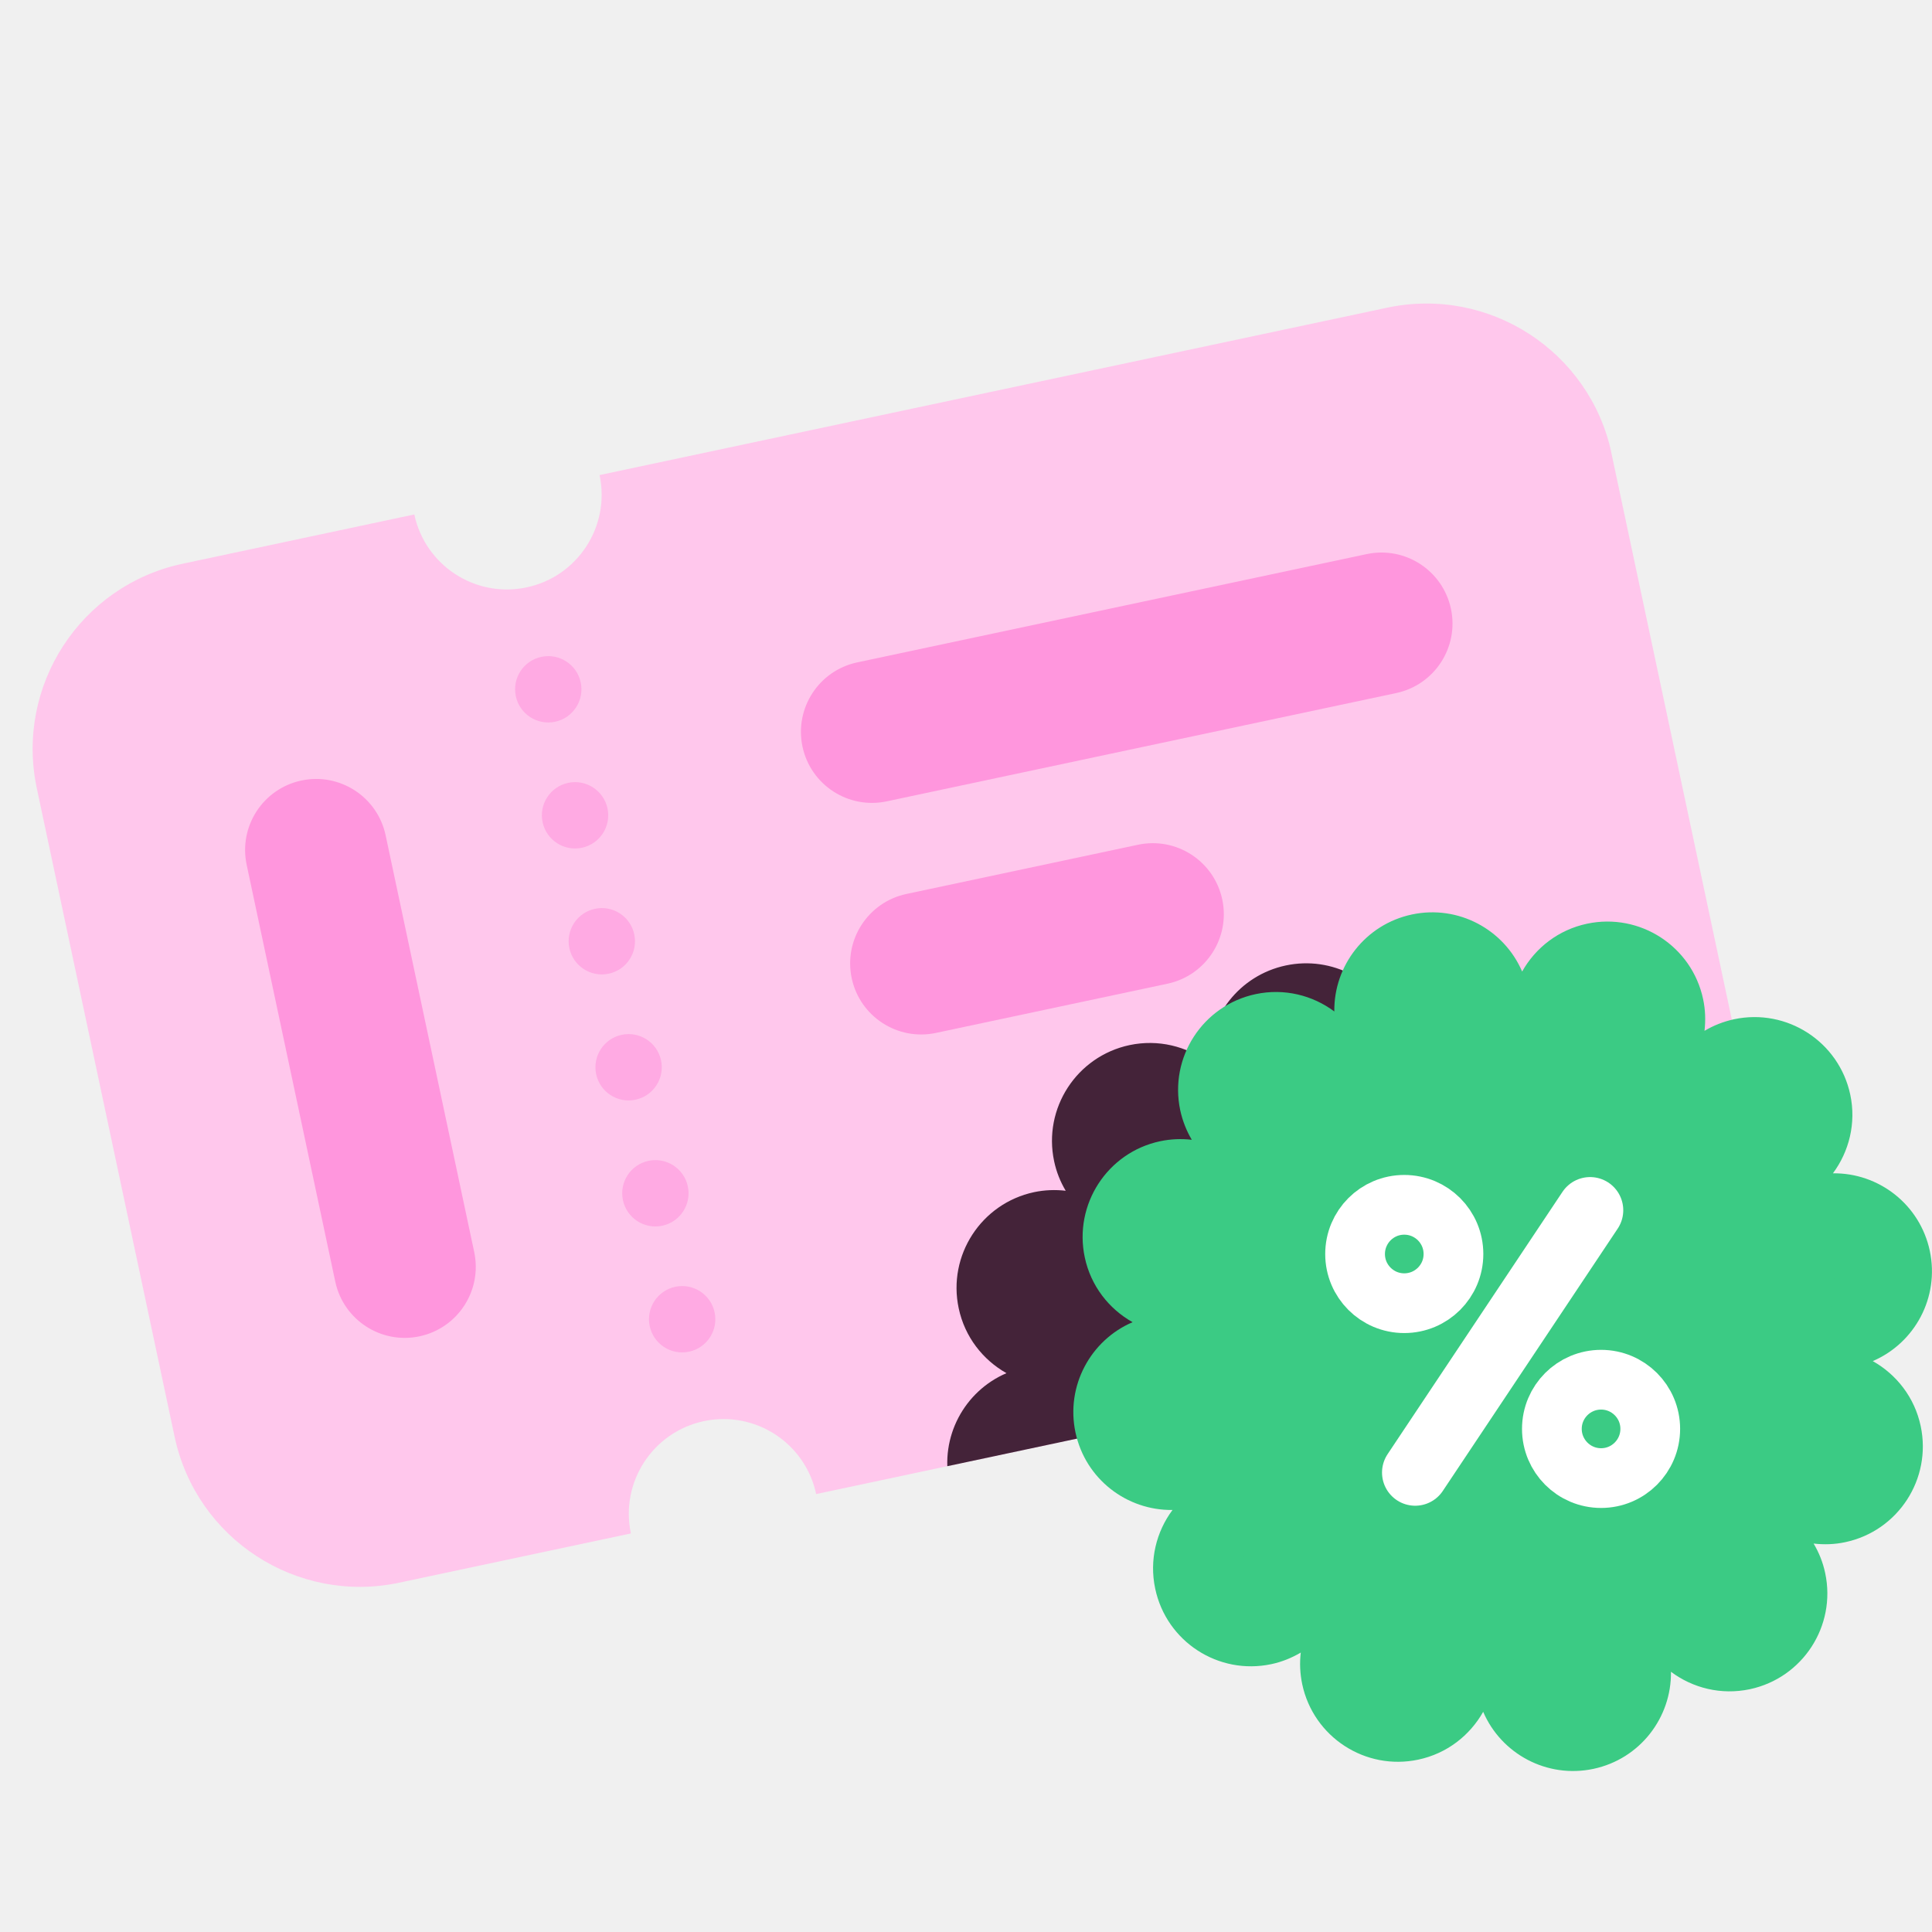
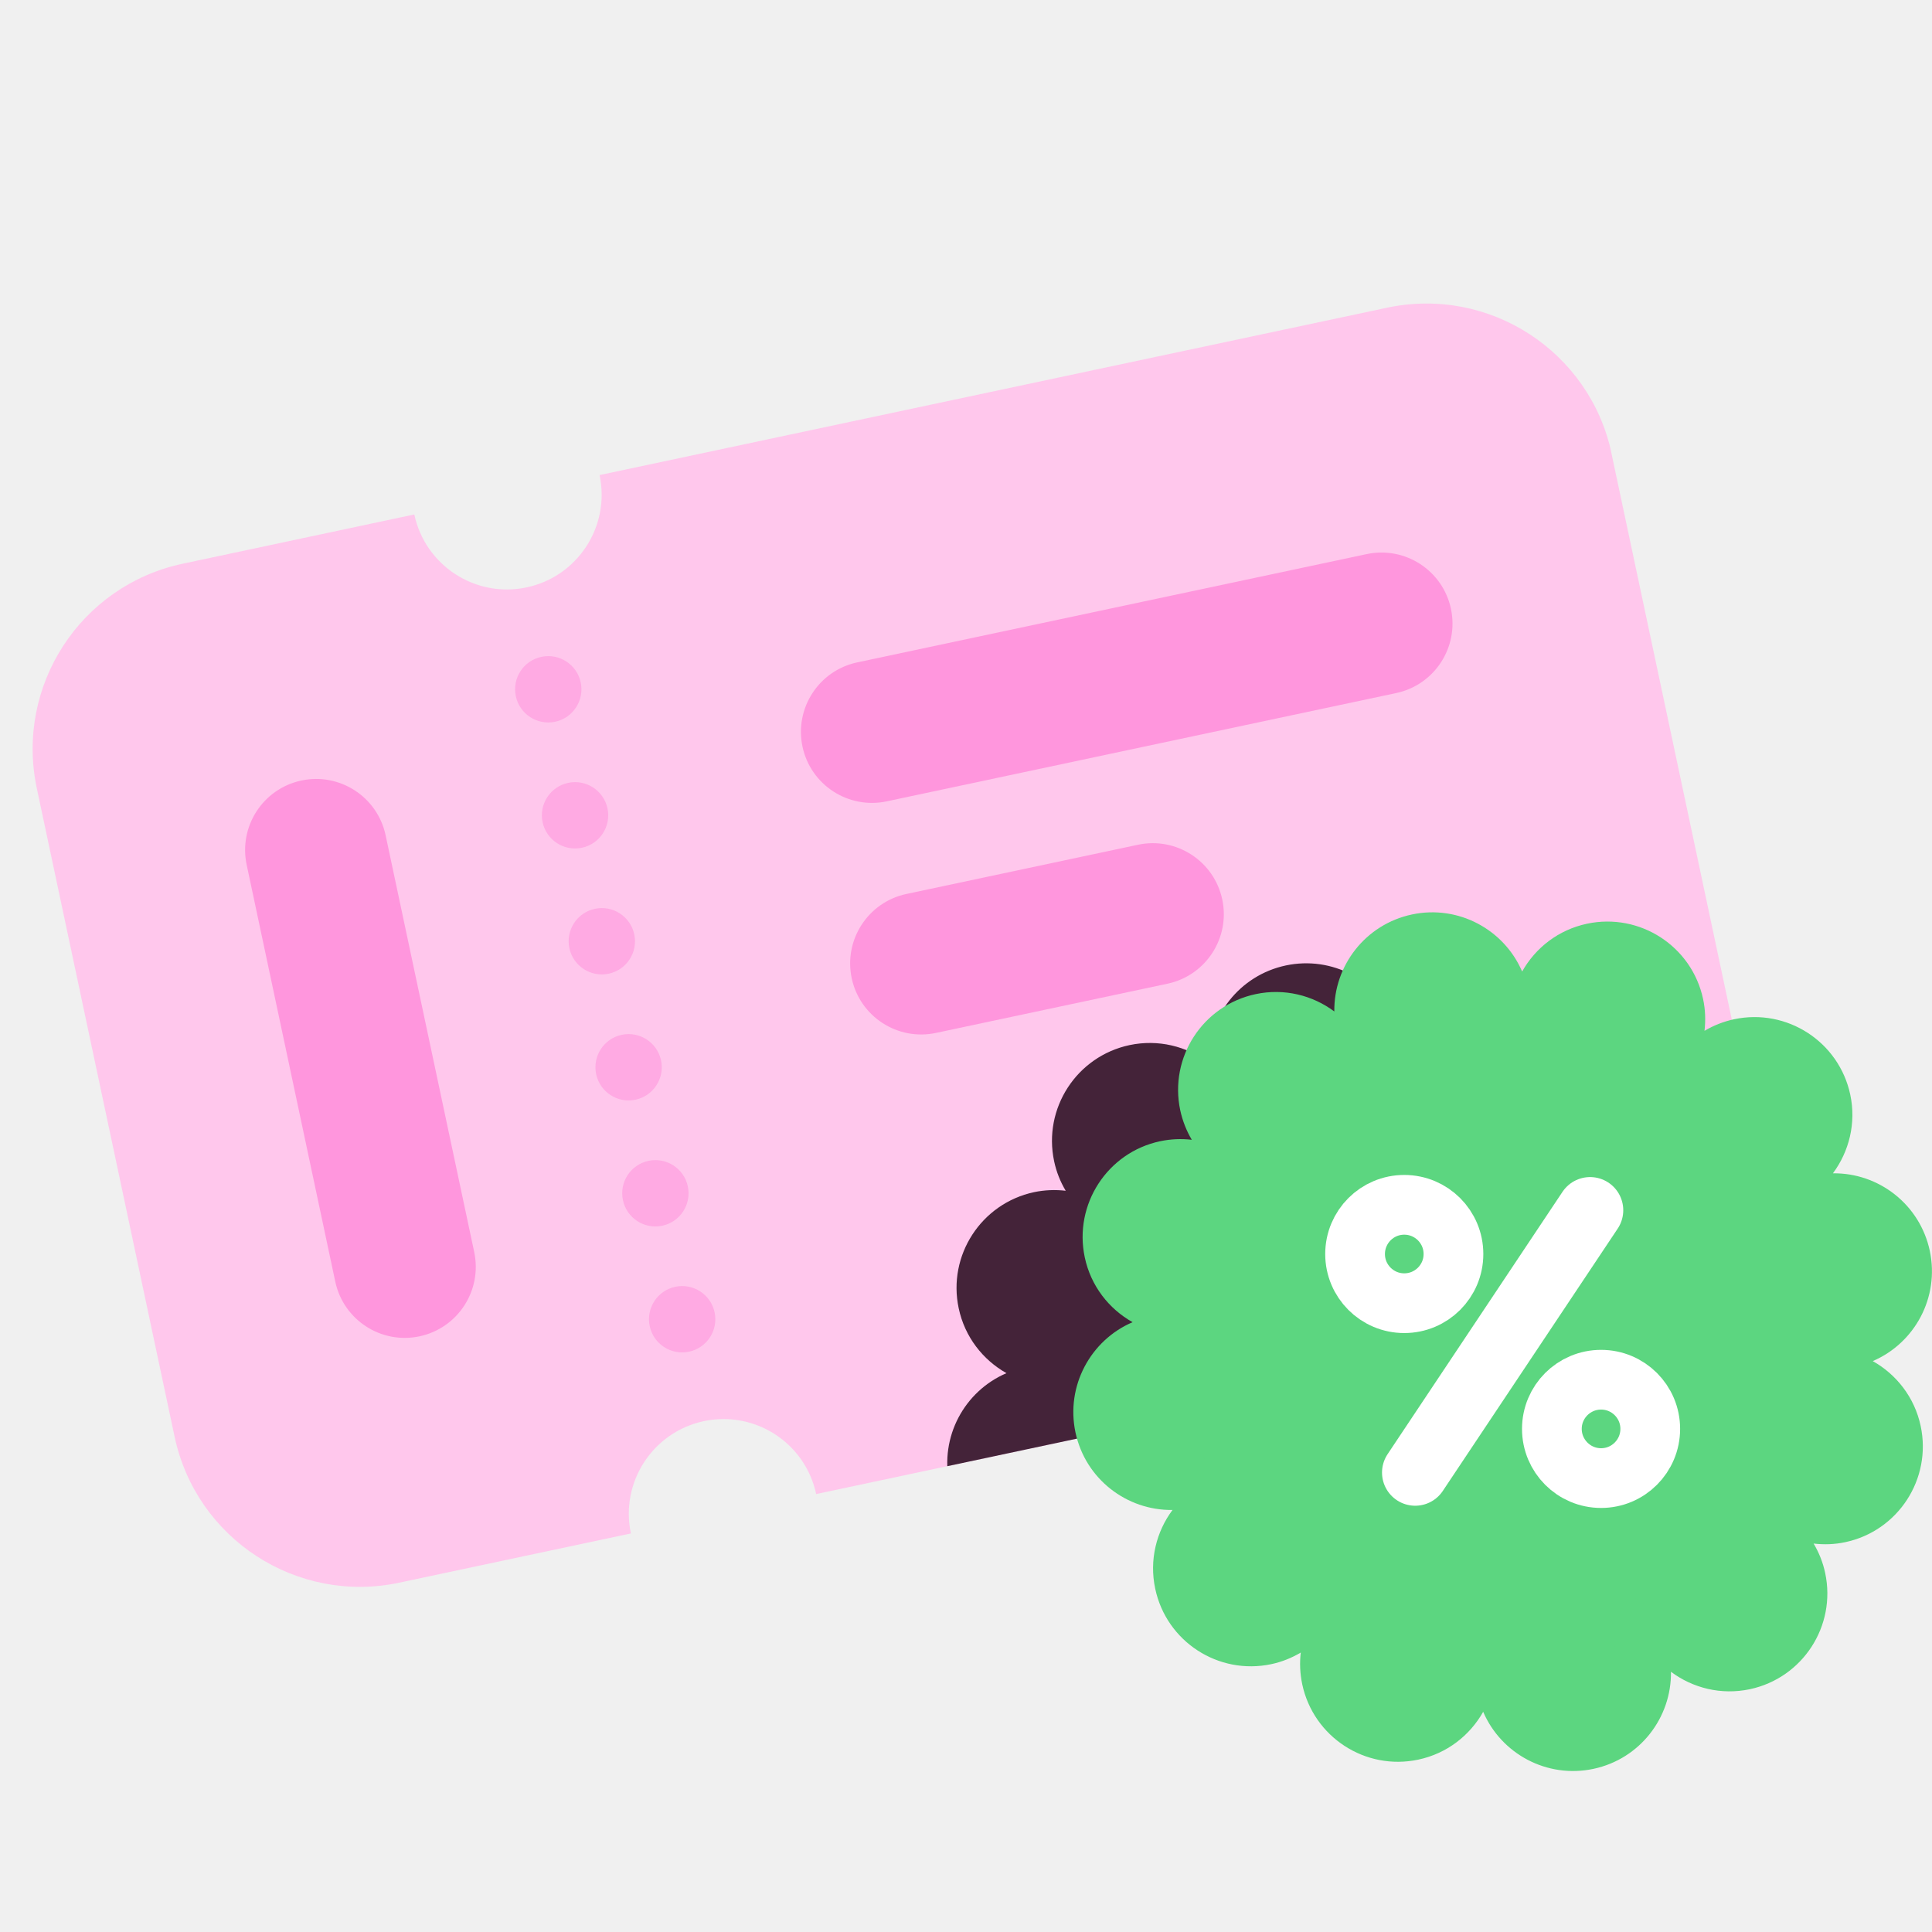
<svg xmlns="http://www.w3.org/2000/svg" width="36" height="36" fill="none" viewBox="0 0 36 36">
  <g clip-path="url(#clip0_38_1137)">
    <g clip-path="url(#clip1_38_1137)">
      <path d="M7.72 9.586C7.923 10.539 8.86 11.148 9.813 10.945C10.766 10.743 11.375 9.806 11.172 8.852L25.844 5.734C27.751 5.328 29.625 6.546 30.03 8.452L32.599 20.536C33.004 22.442 31.787 24.316 29.88 24.722L15.208 27.84C15.006 26.887 14.069 26.279 13.115 26.481C12.162 26.684 11.553 27.621 11.756 28.574L7.44 29.491C5.534 29.896 3.66 28.679 3.254 26.773L0.686 14.69C0.281 12.783 1.498 10.909 3.404 10.504L7.72 9.586Z" fill="#FFC7EC" />
      <g opacity="0.6" clip-path="url(#clip2_38_1137)">
        <circle cx="10.216" cy="12.844" r="0.618" transform="rotate(-12 10.2162 12.8439)" fill="#FF96DD" />
        <circle cx="10.715" cy="15.192" r="0.618" transform="rotate(-12 10.7152 15.1916)" fill="#FF96DD" />
        <circle cx="11.214" cy="17.539" r="0.618" transform="rotate(-12 11.214 17.5392)" fill="#FF96DD" />
        <circle cx="11.713" cy="19.887" r="0.618" transform="rotate(-12 11.7128 19.8869)" fill="#FF96DD" />
        <circle cx="12.212" cy="22.235" r="0.618" transform="rotate(-12 12.2123 22.2345)" fill="#FF96DD" />
        <circle cx="12.711" cy="24.582" r="0.618" transform="rotate(-12 12.7113 24.5817)" fill="#FF96DD" />
      </g>
      <rect x="4.321" y="14.819" width="2.647" height="10.588" rx="1.324" transform="rotate(-12 4.32104 14.8188)" fill="#FF96DD" />
      <rect x="14.678" y="12.618" width="12.353" height="2.647" rx="1.324" transform="rotate(-12 14.6777 12.6177)" fill="#FF96DD" />
      <rect x="15.595" y="16.933" width="7.059" height="2.647" rx="1.324" transform="rotate(-12 15.5952 16.9326)" fill="#FF96DD" />
      <path d="M23.959 17.99C24.825 17.806 25.676 18.27 26.012 19.053C26.26 18.612 26.688 18.275 27.222 18.162C28.207 17.952 29.177 18.582 29.386 19.567C29.428 19.766 29.434 19.965 29.412 20.157C29.578 20.058 29.763 19.983 29.963 19.941C30.948 19.732 31.917 20.361 32.126 21.346C32.24 21.88 32.106 22.407 31.804 22.813C32.656 22.802 33.426 23.392 33.61 24.257C33.794 25.123 33.33 25.976 32.546 26.312C32.988 26.56 33.325 26.988 33.439 27.522C33.648 28.507 33.02 29.477 32.035 29.686C31.835 29.729 31.636 29.734 31.444 29.712C31.543 29.878 31.618 30.062 31.66 30.262C31.87 31.248 31.241 32.216 30.255 32.425C29.72 32.539 29.192 32.404 28.785 32.101C28.798 32.954 28.208 33.725 27.342 33.91C26.476 34.094 25.624 33.63 25.288 32.846C25.04 33.287 24.612 33.624 24.078 33.738C23.093 33.947 22.124 33.318 21.914 32.333C21.872 32.133 21.866 31.935 21.888 31.743C21.722 31.841 21.538 31.916 21.339 31.959C20.354 32.168 19.386 31.539 19.176 30.553C19.063 30.019 19.196 29.491 19.498 29.085C18.645 29.097 17.875 28.507 17.691 27.641C17.507 26.775 17.97 25.922 18.754 25.587C18.314 25.338 17.977 24.912 17.864 24.378C17.654 23.393 18.284 22.424 19.269 22.214C19.468 22.172 19.666 22.166 19.858 22.188C19.759 22.022 19.684 21.837 19.642 21.637C19.433 20.652 20.062 19.684 21.047 19.474C21.581 19.361 22.108 19.495 22.514 19.796C22.503 18.944 23.094 18.174 23.959 17.99Z" fill="#442339" />
    </g>
    <g>
-       <path d="M26.309 17.04C27.174 16.856 28.026 17.32 28.363 18.103C28.61 17.662 29.039 17.325 29.572 17.212C30.558 17.003 31.526 17.632 31.735 18.617C31.778 18.817 31.783 19.016 31.761 19.208C31.928 19.109 32.113 19.035 32.313 18.992C33.298 18.783 34.267 19.411 34.477 20.397C34.59 20.93 34.455 21.457 34.154 21.863C35.006 21.852 35.775 22.442 35.959 23.308C36.143 24.174 35.68 25.026 34.896 25.362C35.337 25.61 35.676 26.038 35.789 26.572C35.999 27.558 35.369 28.527 34.384 28.736C34.185 28.779 33.986 28.784 33.794 28.762C33.893 28.928 33.968 29.113 34.01 29.313C34.219 30.298 33.591 31.266 32.606 31.476C32.071 31.589 31.542 31.455 31.136 31.151C31.148 32.005 30.558 32.776 29.692 32.96C28.826 33.144 27.973 32.681 27.637 31.897C27.389 32.337 26.962 32.675 26.428 32.788C25.443 32.998 24.474 32.368 24.265 31.383C24.223 31.183 24.215 30.985 24.238 30.793C24.072 30.891 23.888 30.967 23.689 31.009C22.703 31.218 21.735 30.589 21.526 29.604C21.412 29.07 21.546 28.542 21.848 28.136C20.995 28.148 20.224 27.558 20.04 26.692C19.856 25.827 20.32 24.973 21.104 24.637C20.663 24.389 20.326 23.962 20.213 23.429C20.004 22.444 20.633 21.474 21.618 21.265C21.817 21.223 22.016 21.216 22.207 21.238C22.109 21.072 22.035 20.887 21.992 20.688C21.783 19.702 22.411 18.734 23.397 18.524C23.93 18.411 24.458 18.545 24.863 18.847C24.852 17.994 25.443 17.224 26.309 17.04Z" fill="#3BCB84" />
-       <path d="M26.692 18.846C27.361 18.704 28.02 19.062 28.28 19.667C28.472 19.327 28.803 19.067 29.216 18.979C29.977 18.817 30.726 19.303 30.887 20.065C30.92 20.219 30.925 20.372 30.908 20.521C31.037 20.444 31.18 20.388 31.335 20.355C32.096 20.193 32.845 20.679 33.007 21.441C33.094 21.853 32.991 22.261 32.758 22.575C33.416 22.566 34.012 23.023 34.154 23.692C34.296 24.361 33.938 25.02 33.332 25.28C33.673 25.471 33.934 25.803 34.021 26.216C34.183 26.978 33.697 27.726 32.935 27.888C32.781 27.921 32.628 27.926 32.479 27.909C32.556 28.037 32.614 28.18 32.646 28.334C32.808 29.096 32.322 29.845 31.56 30.007C31.147 30.095 30.738 29.99 30.424 29.755C30.434 30.415 29.978 31.012 29.308 31.155C28.638 31.297 27.979 30.938 27.719 30.332C27.527 30.673 27.197 30.934 26.784 31.022C26.022 31.183 25.273 30.697 25.111 29.936C25.078 29.781 25.073 29.627 25.091 29.478C24.962 29.554 24.821 29.613 24.667 29.646C23.905 29.808 23.156 29.322 22.994 28.56C22.906 28.147 23.009 27.738 23.243 27.424C22.584 27.433 21.988 26.977 21.846 26.308C21.703 25.638 22.062 24.979 22.668 24.719C22.327 24.527 22.067 24.197 21.979 23.785C21.818 23.023 22.304 22.275 23.065 22.113C23.219 22.08 23.373 22.074 23.521 22.091C23.445 21.963 23.387 21.82 23.354 21.666C23.192 20.904 23.679 20.155 24.44 19.993C24.852 19.906 25.26 20.009 25.574 20.241C25.566 19.583 26.023 18.988 26.692 18.846Z" fill="#3BCB84" />
+       <path d="M26.309 17.04C27.174 16.856 28.026 17.32 28.363 18.103C28.61 17.662 29.039 17.325 29.572 17.212C30.558 17.003 31.526 17.632 31.735 18.617C31.778 18.817 31.783 19.016 31.761 19.208C31.928 19.109 32.113 19.035 32.313 18.992C33.298 18.783 34.267 19.411 34.477 20.397C34.59 20.93 34.455 21.457 34.154 21.863C35.006 21.852 35.775 22.442 35.959 23.308C36.143 24.174 35.68 25.026 34.896 25.362C35.337 25.61 35.676 26.038 35.789 26.572C35.999 27.558 35.369 28.527 34.384 28.736C34.185 28.779 33.986 28.784 33.794 28.762C33.893 28.928 33.968 29.113 34.01 29.313C34.219 30.298 33.591 31.266 32.606 31.476C32.071 31.589 31.542 31.455 31.136 31.151C31.148 32.005 30.558 32.776 29.692 32.96C28.826 33.144 27.973 32.681 27.637 31.897C27.389 32.337 26.962 32.675 26.428 32.788C25.443 32.998 24.474 32.368 24.265 31.383C24.223 31.183 24.215 30.985 24.238 30.793C24.072 30.891 23.888 30.967 23.689 31.009C22.703 31.218 21.735 30.589 21.526 29.604C21.412 29.07 21.546 28.542 21.848 28.136C20.995 28.148 20.224 27.558 20.04 26.692C19.856 25.827 20.32 24.973 21.104 24.637C20.663 24.389 20.326 23.962 20.213 23.429C20.004 22.444 20.633 21.474 21.618 21.265C21.817 21.223 22.016 21.216 22.207 21.238C22.109 21.072 22.035 20.887 21.992 20.688C21.783 19.702 22.411 18.734 23.397 18.524C23.93 18.411 24.458 18.545 24.863 18.847C24.852 17.994 25.443 17.224 26.309 17.04Z" fill="#5CD680" />
+       <path d="M26.692 18.846C27.361 18.704 28.02 19.062 28.28 19.667C28.472 19.327 28.803 19.067 29.216 18.979C29.977 18.817 30.726 19.303 30.887 20.065C30.92 20.219 30.925 20.372 30.908 20.521C31.037 20.444 31.18 20.388 31.335 20.355C32.096 20.193 32.845 20.679 33.007 21.441C33.094 21.853 32.991 22.261 32.758 22.575C33.416 22.566 34.012 23.023 34.154 23.692C34.296 24.361 33.938 25.02 33.332 25.28C33.673 25.471 33.934 25.803 34.021 26.216C34.183 26.978 33.697 27.726 32.935 27.888C32.781 27.921 32.628 27.926 32.479 27.909C32.556 28.037 32.614 28.18 32.646 28.334C32.808 29.096 32.322 29.845 31.56 30.007C31.147 30.095 30.738 29.99 30.424 29.755C30.434 30.415 29.978 31.012 29.308 31.155C28.638 31.297 27.979 30.938 27.719 30.332C27.527 30.673 27.197 30.934 26.784 31.022C26.022 31.183 25.273 30.697 25.111 29.936C25.078 29.781 25.073 29.627 25.091 29.478C24.962 29.554 24.821 29.613 24.667 29.646C23.905 29.808 23.156 29.322 22.994 28.56C22.906 28.147 23.009 27.738 23.243 27.424C22.584 27.433 21.988 26.977 21.846 26.308C21.703 25.638 22.062 24.979 22.668 24.719C22.327 24.527 22.067 24.197 21.979 23.785C21.818 23.023 22.304 22.275 23.065 22.113C23.219 22.08 23.373 22.074 23.521 22.091C23.445 21.963 23.387 21.82 23.354 21.666C23.192 20.904 23.679 20.155 24.44 19.993C24.852 19.906 25.26 20.009 25.574 20.241C25.566 19.583 26.023 18.988 26.692 18.846Z" fill="#5CD680" />
      <g>
        <path d="M29.629 22.551L26.37 27.439" stroke="white" stroke-width="1.236" stroke-linecap="round" />
        <path d="M26.166 24.283C26.673 24.283 27.083 23.873 27.083 23.367C27.083 22.86 26.673 22.45 26.166 22.45C25.66 22.45 25.25 22.86 25.25 23.367C25.25 23.873 25.66 24.283 26.166 24.283Z" stroke="white" stroke-width="1.113" stroke-linecap="round" />
        <path d="M29.834 27.542C30.34 27.542 30.75 27.131 30.75 26.625C30.75 26.119 30.34 25.709 29.834 25.709C29.327 25.709 28.917 26.119 28.917 26.625C28.917 27.131 29.327 27.542 29.834 27.542Z" stroke="white" stroke-width="1.113" stroke-linecap="round" />
      </g>
    </g>
  </g>
  <defs>
    <clipPath id="clip0_38_1137">
      <rect width="36" height="36" fill="white" />
    </clipPath>
    <clipPath id="clip1_38_1137">
      <rect width="30" height="19.412" fill="white" transform="translate(-0.0500488 11.2373) rotate(-12)" />
    </clipPath>
    <clipPath id="clip2_38_1137">
      <rect width="3.529" height="15.882" fill="white" transform="translate(8.08618 11.3125) rotate(-12)" />
    </clipPath>
  </defs>
</svg>
